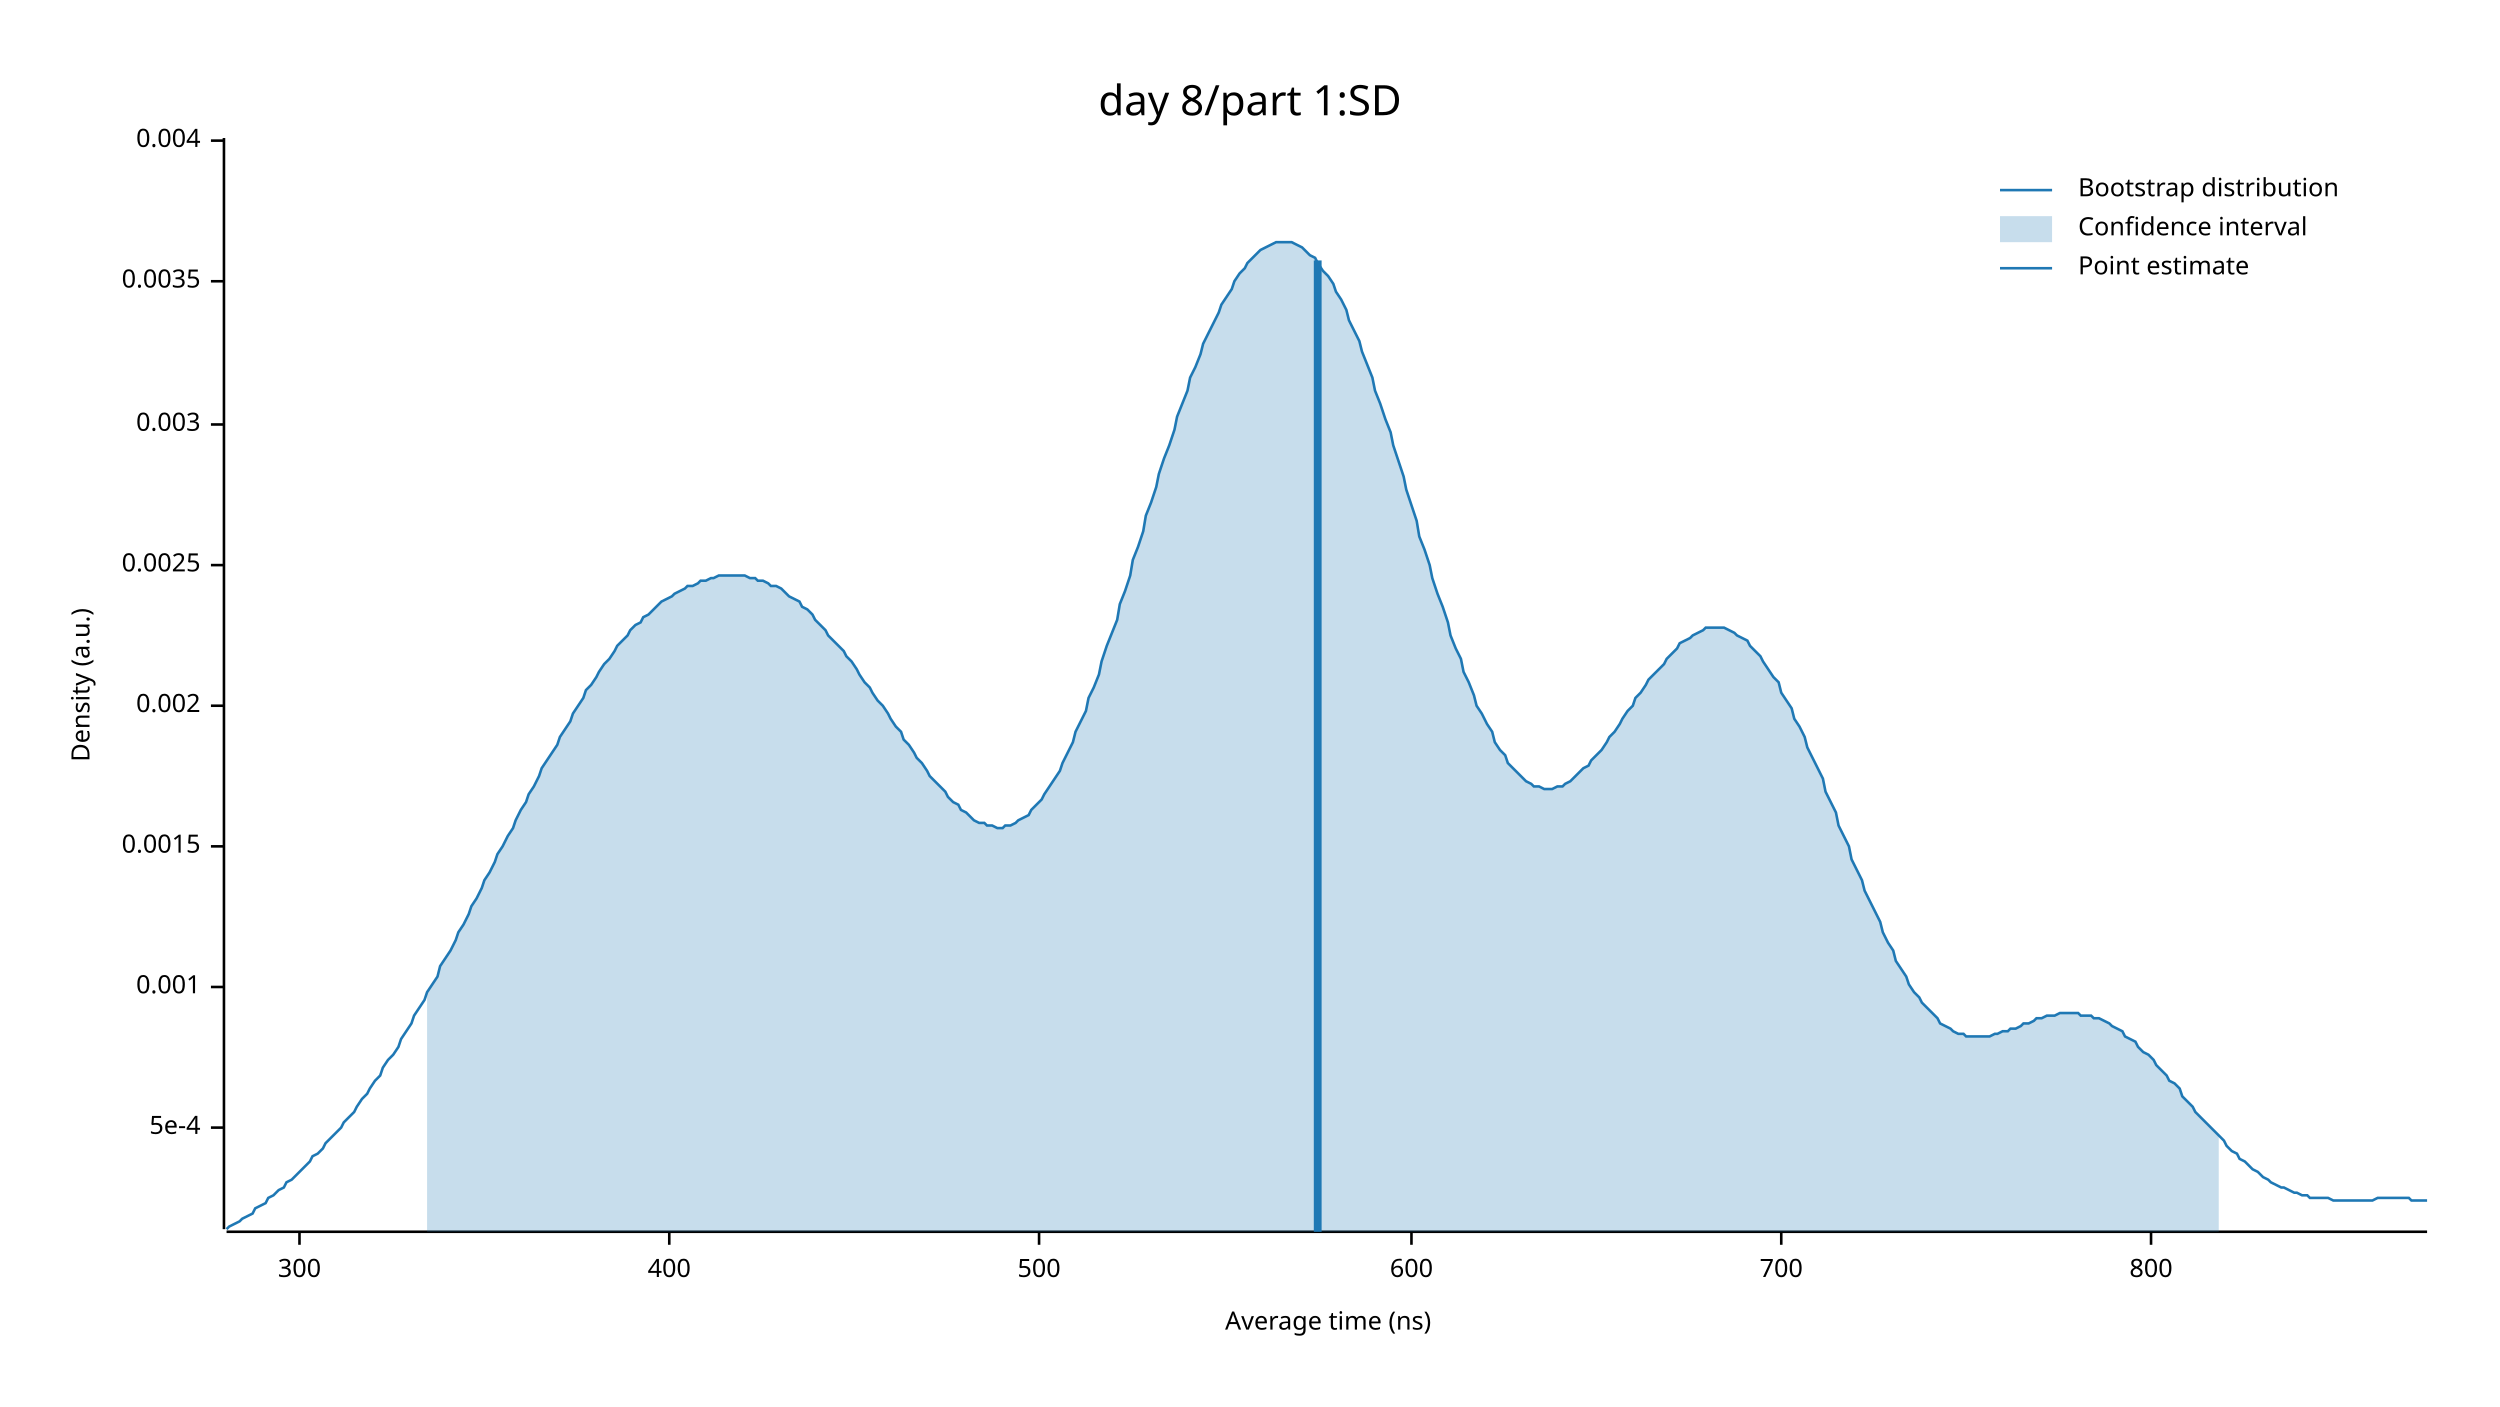
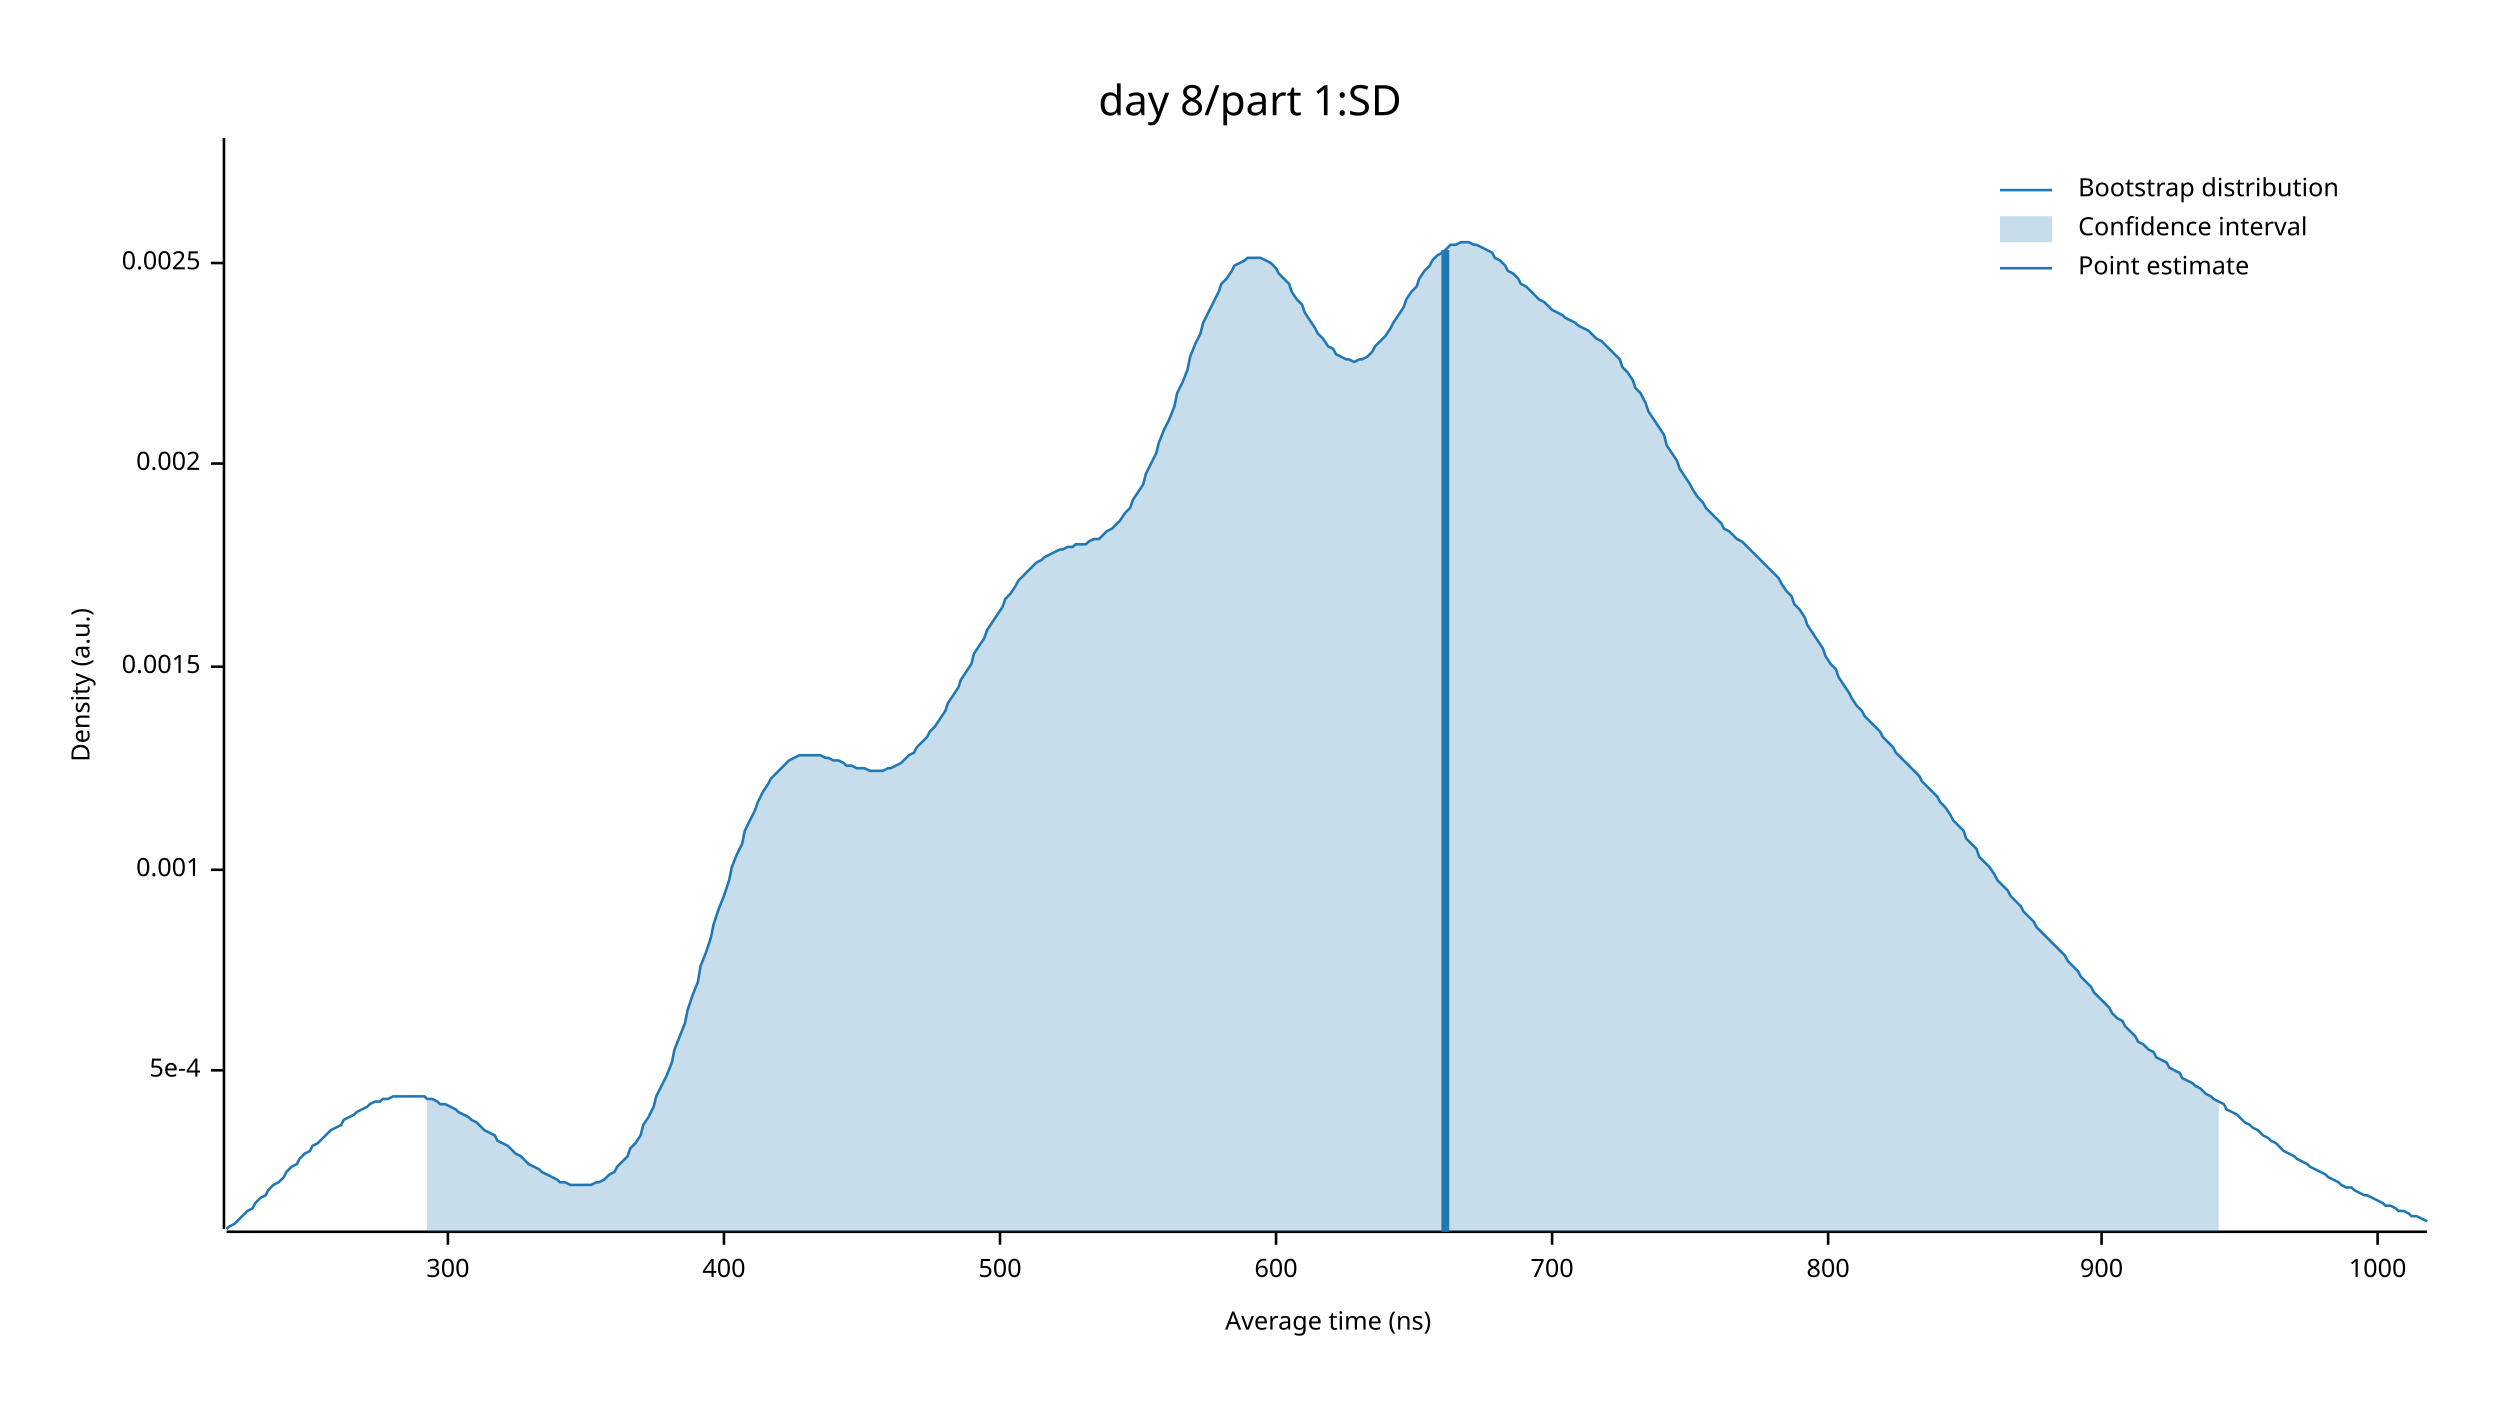
<svg xmlns="http://www.w3.org/2000/svg" width="960" height="540" viewBox="0 0 960 540">
  <text x="480" y="32" dy="0.76em" text-anchor="middle" font-family="sans-serif" font-size="16.129" opacity="1" fill="#000000">
day 8/part 1:SD
</text>
  <text x="27" y="263" dy="0.76em" text-anchor="middle" font-family="sans-serif" font-size="9.677" opacity="1" fill="#000000" transform="rotate(270, 27, 263)">
Density (a.u.)
</text>
  <text x="510" y="513" dy="-0.5ex" text-anchor="middle" font-family="sans-serif" font-size="9.677" opacity="1" fill="#000000">
Average time (ns)
</text>
  <polyline fill="none" opacity="1" stroke="#000000" stroke-width="1" points="86,53 86,472 " />
-   <text x="77" y="433" dy="0.5ex" text-anchor="end" font-family="sans-serif" font-size="9.677" opacity="1" fill="#000000">
+   <text x="77" y="411" dy="0.5ex" text-anchor="end" font-family="sans-serif" font-size="9.677" opacity="1" fill="#000000">
5e-4
</text>
-   <polyline fill="none" opacity="1" stroke="#000000" stroke-width="1" points="81,433 86,433 " />
-   <text x="77" y="379" dy="0.5ex" text-anchor="end" font-family="sans-serif" font-size="9.677" opacity="1" fill="#000000">
+   <polyline fill="none" opacity="1" stroke="#000000" stroke-width="1" points="81,411 86,411 " />
+   <text x="77" y="334" dy="0.5ex" text-anchor="end" font-family="sans-serif" font-size="9.677" opacity="1" fill="#000000">
0.001
</text>
-   <polyline fill="none" opacity="1" stroke="#000000" stroke-width="1" points="81,379 86,379 " />
-   <text x="77" y="325" dy="0.5ex" text-anchor="end" font-family="sans-serif" font-size="9.677" opacity="1" fill="#000000">
+   <polyline fill="none" opacity="1" stroke="#000000" stroke-width="1" points="81,334 86,334 " />
+   <text x="77" y="256" dy="0.5ex" text-anchor="end" font-family="sans-serif" font-size="9.677" opacity="1" fill="#000000">
0.0015
</text>
-   <polyline fill="none" opacity="1" stroke="#000000" stroke-width="1" points="81,325 86,325 " />
-   <text x="77" y="271" dy="0.5ex" text-anchor="end" font-family="sans-serif" font-size="9.677" opacity="1" fill="#000000">
+   <polyline fill="none" opacity="1" stroke="#000000" stroke-width="1" points="81,256 86,256 " />
+   <text x="77" y="178" dy="0.5ex" text-anchor="end" font-family="sans-serif" font-size="9.677" opacity="1" fill="#000000">
0.002
</text>
-   <polyline fill="none" opacity="1" stroke="#000000" stroke-width="1" points="81,271 86,271 " />
-   <text x="77" y="217" dy="0.5ex" text-anchor="end" font-family="sans-serif" font-size="9.677" opacity="1" fill="#000000">
+   <polyline fill="none" opacity="1" stroke="#000000" stroke-width="1" points="81,178 86,178 " />
+   <text x="77" y="101" dy="0.5ex" text-anchor="end" font-family="sans-serif" font-size="9.677" opacity="1" fill="#000000">
0.0025
</text>
-   <polyline fill="none" opacity="1" stroke="#000000" stroke-width="1" points="81,217 86,217 " />
-   <text x="77" y="163" dy="0.5ex" text-anchor="end" font-family="sans-serif" font-size="9.677" opacity="1" fill="#000000">
- 0.003
- </text>
-   <polyline fill="none" opacity="1" stroke="#000000" stroke-width="1" points="81,163 86,163 " />
-   <text x="77" y="108" dy="0.5ex" text-anchor="end" font-family="sans-serif" font-size="9.677" opacity="1" fill="#000000">
- 0.0035
- </text>
-   <polyline fill="none" opacity="1" stroke="#000000" stroke-width="1" points="81,108 86,108 " />
-   <text x="77" y="54" dy="0.5ex" text-anchor="end" font-family="sans-serif" font-size="9.677" opacity="1" fill="#000000">
- 0.004
- </text>
-   <polyline fill="none" opacity="1" stroke="#000000" stroke-width="1" points="81,54 86,54 " />
+   <polyline fill="none" opacity="1" stroke="#000000" stroke-width="1" points="81,101 86,101 " />
  <polyline fill="none" opacity="1" stroke="#000000" stroke-width="1" points="87,473 932,473 " />
-   <text x="115" y="483" dy="0.76em" text-anchor="middle" font-family="sans-serif" font-size="9.677" opacity="1" fill="#000000">
+   <text x="172" y="483" dy="0.76em" text-anchor="middle" font-family="sans-serif" font-size="9.677" opacity="1" fill="#000000">
300
</text>
-   <polyline fill="none" opacity="1" stroke="#000000" stroke-width="1" points="115,473 115,478 " />
-   <text x="257" y="483" dy="0.76em" text-anchor="middle" font-family="sans-serif" font-size="9.677" opacity="1" fill="#000000">
+   <polyline fill="none" opacity="1" stroke="#000000" stroke-width="1" points="172,473 172,478 " />
+   <text x="278" y="483" dy="0.76em" text-anchor="middle" font-family="sans-serif" font-size="9.677" opacity="1" fill="#000000">
400
</text>
-   <polyline fill="none" opacity="1" stroke="#000000" stroke-width="1" points="257,473 257,478 " />
-   <text x="399" y="483" dy="0.76em" text-anchor="middle" font-family="sans-serif" font-size="9.677" opacity="1" fill="#000000">
+   <polyline fill="none" opacity="1" stroke="#000000" stroke-width="1" points="278,473 278,478 " />
+   <text x="384" y="483" dy="0.76em" text-anchor="middle" font-family="sans-serif" font-size="9.677" opacity="1" fill="#000000">
500
</text>
-   <polyline fill="none" opacity="1" stroke="#000000" stroke-width="1" points="399,473 399,478 " />
-   <text x="542" y="483" dy="0.76em" text-anchor="middle" font-family="sans-serif" font-size="9.677" opacity="1" fill="#000000">
+   <polyline fill="none" opacity="1" stroke="#000000" stroke-width="1" points="384,473 384,478 " />
+   <text x="490" y="483" dy="0.76em" text-anchor="middle" font-family="sans-serif" font-size="9.677" opacity="1" fill="#000000">
600
</text>
-   <polyline fill="none" opacity="1" stroke="#000000" stroke-width="1" points="542,473 542,478 " />
-   <text x="684" y="483" dy="0.76em" text-anchor="middle" font-family="sans-serif" font-size="9.677" opacity="1" fill="#000000">
+   <polyline fill="none" opacity="1" stroke="#000000" stroke-width="1" points="490,473 490,478 " />
+   <text x="596" y="483" dy="0.76em" text-anchor="middle" font-family="sans-serif" font-size="9.677" opacity="1" fill="#000000">
700
</text>
-   <polyline fill="none" opacity="1" stroke="#000000" stroke-width="1" points="684,473 684,478 " />
-   <text x="826" y="483" dy="0.76em" text-anchor="middle" font-family="sans-serif" font-size="9.677" opacity="1" fill="#000000">
+   <polyline fill="none" opacity="1" stroke="#000000" stroke-width="1" points="596,473 596,478 " />
+   <text x="702" y="483" dy="0.76em" text-anchor="middle" font-family="sans-serif" font-size="9.677" opacity="1" fill="#000000">
800
</text>
-   <polyline fill="none" opacity="1" stroke="#000000" stroke-width="1" points="826,473 826,478 " />
-   <polyline fill="none" opacity="1" stroke="#1F78B4" stroke-width="1" points="87,472 88,471 90,470 92,469 93,468 95,467 97,466 98,464 100,463 102,462 103,460 105,459 107,457 109,456 110,454 112,453 114,451 115,450 117,448 119,446 120,444 122,443 124,441 125,439 127,437 129,435 131,433 132,431 134,429 136,427 137,425 139,422 141,420 142,418 144,415 146,413 147,410 149,407 151,405 153,402 154,399 156,396 158,393 159,390 161,387 163,384 164,381 166,378 168,375 169,371 171,368 173,365 175,361 176,358 178,355 180,351 181,348 183,345 185,341 186,338 188,335 190,331 191,328 193,325 195,321 197,318 198,315 200,311 202,308 203,305 205,302 207,298 208,295 210,292 212,289 214,286 215,283 217,280 219,277 220,274 222,271 224,268 225,265 227,263 229,260 230,258 232,255 234,253 236,250 237,248 239,246 241,244 242,242 244,240 246,239 247,237 249,236 251,234 252,233 254,231 256,230 258,229 259,228 261,227 263,226 264,225 266,225 268,224 269,223 271,223 273,222 274,222 276,221 278,221 280,221 281,221 283,221 285,221 286,221 288,222 290,222 291,223 293,223 295,224 296,225 298,225 300,226 302,228 303,229 305,230 307,231 308,233 310,234 312,236 313,238 315,240 317,242 318,244 320,246 322,248 324,250 325,252 327,254 329,257 330,259 332,262 334,264 335,266 337,269 339,271 341,274 342,276 344,279 346,281 347,284 349,286 351,289 352,291 354,293 356,296 357,298 359,300 361,302 363,304 364,306 366,308 368,309 369,311 371,312 373,314 374,315 376,316 378,316 379,317 381,317 383,318 385,318 386,317 388,317 390,316 391,315 393,314 395,313 396,311 398,309 400,307 401,305 403,302 405,299 407,296 408,293 410,289 412,285 413,281 415,277 417,273 418,268 420,264 422,259 423,254 425,248 427,243 429,238 430,232 432,227 434,221 435,215 437,210 439,204 440,198 442,193 444,187 445,182 447,176 449,171 451,165 452,160 454,155 456,150 457,145 459,141 461,136 462,132 464,128 466,124 468,120 469,117 471,114 473,111 474,108 476,105 478,103 479,101 481,99 483,97 484,96 486,95 488,94 490,93 491,93 493,93 495,93 496,93 498,94 500,95 501,96 503,98 505,99 506,101 508,104 510,106 512,109 513,112 515,115 517,119 518,123 520,127 522,131 523,135 525,140 527,145 528,150 530,155 532,161 534,166 535,171 537,177 539,183 540,188 542,194 544,200 545,206 547,211 549,217 550,222 552,228 554,233 556,239 557,244 559,249 561,253 562,258 564,262 566,267 567,271 569,274 571,278 573,281 574,285 576,288 578,290 579,293 581,295 583,297 584,298 586,300 588,301 589,302 591,302 593,303 595,303 596,303 598,302 600,302 601,301 603,300 605,298 606,297 608,295 610,294 611,292 613,290 615,288 617,285 618,283 620,281 622,278 623,276 625,273 627,271 628,268 630,266 632,263 633,261 635,259 637,257 639,255 640,253 642,251 644,249 645,247 647,246 649,245 650,244 652,243 654,242 655,241 657,241 659,241 661,241 662,241 664,242 666,243 667,244 669,245 671,246 672,248 674,250 676,252 677,254 679,257 681,260 683,262 684,266 686,269 688,272 689,276 691,279 693,283 694,287 696,291 698,295 700,299 701,304 703,308 705,312 706,317 708,321 710,325 711,330 713,334 715,338 716,342 718,346 720,350 722,354 723,358 725,362 727,365 728,369 730,372 732,375 733,378 735,381 737,383 738,385 740,387 742,389 744,391 745,393 747,394 749,395 750,396 752,397 754,397 755,398 757,398 759,398 760,398 762,398 764,398 766,397 767,397 769,396 771,396 772,395 774,395 776,394 777,393 779,393 781,392 782,391 784,391 786,390 788,390 789,390 791,389 793,389 794,389 796,389 798,389 799,390 801,390 803,390 804,391 806,391 808,392 810,393 811,394 813,395 815,396 816,398 818,399 820,400 821,402 823,404 825,405 827,407 828,409 830,411 832,413 833,415 835,416 837,418 838,421 840,423 842,425 843,427 845,429 847,431 849,433 850,434 852,436 854,438 855,440 857,442 859,443 860,445 862,446 864,448 865,449 867,450 869,452 871,453 872,454 874,455 876,456 877,456 879,457 881,458 882,458 884,459 886,459 887,460 889,460 891,460 893,460 894,460 896,461 898,461 899,461 901,461 903,461 904,461 906,461 908,461 909,461 911,461 913,460 915,460 916,460 918,460 920,460 921,460 923,460 925,460 926,461 928,461 930,461 932,461 " />
-   <polygon opacity="0.25" fill="#1F78B4" points="164,381 166,378 168,375 169,371 171,368 173,365 175,361 176,358 178,355 180,351 181,348 183,345 185,341 186,338 188,335 190,331 191,328 193,325 195,321 197,318 198,315 200,311 202,308 203,305 205,302 207,298 208,295 210,292 212,289 214,286 215,283 217,280 219,277 220,274 222,271 224,268 225,265 227,263 229,260 230,258 232,255 234,253 236,250 237,248 239,246 241,244 242,242 244,240 246,239 247,237 249,236 251,234 252,233 254,231 256,230 258,229 259,228 261,227 263,226 264,225 266,225 268,224 269,223 271,223 273,222 274,222 276,221 278,221 280,221 281,221 283,221 285,221 286,221 288,222 290,222 291,223 293,223 295,224 296,225 298,225 300,226 302,228 303,229 305,230 307,231 308,233 310,234 312,236 313,238 315,240 317,242 318,244 320,246 322,248 324,250 325,252 327,254 329,257 330,259 332,262 334,264 335,266 337,269 339,271 341,274 342,276 344,279 346,281 347,284 349,286 351,289 352,291 354,293 356,296 357,298 359,300 361,302 363,304 364,306 366,308 368,309 369,311 371,312 373,314 374,315 376,316 378,316 379,317 381,317 383,318 385,318 386,317 388,317 390,316 391,315 393,314 395,313 396,311 398,309 400,307 401,305 403,302 405,299 407,296 408,293 410,289 412,285 413,281 415,277 417,273 418,268 420,264 422,259 423,254 425,248 427,243 429,238 430,232 432,227 434,221 435,215 437,210 439,204 440,198 442,193 444,187 445,182 447,176 449,171 451,165 452,160 454,155 456,150 457,145 459,141 461,136 462,132 464,128 466,124 468,120 469,117 471,114 473,111 474,108 476,105 478,103 479,101 481,99 483,97 484,96 486,95 488,94 490,93 491,93 493,93 495,93 496,93 498,94 500,95 501,96 503,98 505,99 506,101 508,104 510,106 512,109 513,112 515,115 517,119 518,123 520,127 522,131 523,135 525,140 527,145 528,150 530,155 532,161 534,166 535,171 537,177 539,183 540,188 542,194 544,200 545,206 547,211 549,217 550,222 552,228 554,233 556,239 557,244 559,249 561,253 562,258 564,262 566,267 567,271 569,274 571,278 573,281 574,285 576,288 578,290 579,293 581,295 583,297 584,298 586,300 588,301 589,302 591,302 593,303 595,303 596,303 598,302 600,302 601,301 603,300 605,298 606,297 608,295 610,294 611,292 613,290 615,288 617,285 618,283 620,281 622,278 623,276 625,273 627,271 628,268 630,266 632,263 633,261 635,259 637,257 639,255 640,253 642,251 644,249 645,247 647,246 649,245 650,244 652,243 654,242 655,241 657,241 659,241 661,241 662,241 664,242 666,243 667,244 669,245 671,246 672,248 674,250 676,252 677,254 679,257 681,260 683,262 684,266 686,269 688,272 689,276 691,279 693,283 694,287 696,291 698,295 700,299 701,304 703,308 705,312 706,317 708,321 710,325 711,330 713,334 715,338 716,342 718,346 720,350 722,354 723,358 725,362 727,365 728,369 730,372 732,375 733,378 735,381 737,383 738,385 740,387 742,389 744,391 745,393 747,394 749,395 750,396 752,397 754,397 755,398 757,398 759,398 760,398 762,398 764,398 766,397 767,397 769,396 771,396 772,395 774,395 776,394 777,393 779,393 781,392 782,391 784,391 786,390 788,390 789,390 791,389 793,389 794,389 796,389 798,389 799,390 801,390 803,390 804,391 806,391 808,392 810,393 811,394 813,395 815,396 816,398 818,399 820,400 821,402 823,404 825,405 827,407 828,409 830,411 832,413 833,415 835,416 837,418 838,421 840,423 842,425 843,427 845,429 847,431 849,433 850,434 852,436 852,473 164,473 " />
-   <polyline fill="none" opacity="1" stroke="#1F78B4" stroke-width="3" points="506,473 506,100 " />
+   <polyline fill="none" opacity="1" stroke="#000000" stroke-width="1" points="702,473 702,478 " />
+   <text x="807" y="483" dy="0.76em" text-anchor="middle" font-family="sans-serif" font-size="9.677" opacity="1" fill="#000000">
+ 900
+ </text>
+   <polyline fill="none" opacity="1" stroke="#000000" stroke-width="1" points="807,473 807,478 " />
+   <text x="913" y="483" dy="0.76em" text-anchor="middle" font-family="sans-serif" font-size="9.677" opacity="1" fill="#000000">
+ 1000
+ </text>
+   <polyline fill="none" opacity="1" stroke="#000000" stroke-width="1" points="913,473 913,478 " />
+   <polyline fill="none" opacity="1" stroke="#1F78B4" stroke-width="1" points="87,472 88,471 90,470 92,468 93,467 95,465 97,464 98,462 100,460 102,459 103,457 105,455 107,454 109,452 110,450 112,448 114,447 115,445 117,443 119,442 120,440 122,439 124,437 125,436 127,434 129,433 131,432 132,430 134,429 136,428 137,427 139,426 141,425 142,424 144,423 146,423 147,422 149,422 151,421 153,421 154,421 156,421 158,421 159,421 161,421 163,421 164,422 166,422 168,423 169,424 171,424 173,425 175,426 176,427 178,428 180,429 181,430 183,431 185,433 186,434 188,435 190,436 191,438 193,439 195,440 197,442 198,443 200,444 202,446 203,447 205,448 207,449 208,450 210,451 212,452 214,453 215,454 217,454 219,455 220,455 222,455 224,455 225,455 227,455 229,454 230,454 232,453 234,451 236,450 237,448 239,446 241,444 242,441 244,439 246,436 247,432 249,429 251,425 252,421 254,417 256,413 258,408 259,403 261,398 263,393 264,388 266,382 268,377 269,371 271,366 273,360 274,355 276,349 278,344 280,338 281,333 283,328 285,324 286,319 288,315 290,311 291,308 293,304 295,301 296,299 298,297 300,295 302,293 303,292 305,291 307,290 308,290 310,290 312,290 313,290 315,290 317,291 318,291 320,292 322,292 324,293 325,294 327,294 329,295 330,295 332,295 334,296 335,296 337,296 339,296 341,295 342,295 344,294 346,293 347,292 349,290 351,289 352,287 354,285 356,283 357,281 359,279 361,276 363,273 364,270 366,267 368,264 369,261 371,258 373,255 374,251 376,248 378,245 379,242 381,239 383,236 385,233 386,230 388,228 390,225 391,223 393,221 395,219 396,218 398,216 400,215 401,214 403,213 405,212 407,211 408,211 410,210 412,210 413,209 415,209 417,209 418,208 420,207 422,207 423,206 425,204 427,203 429,201 430,200 432,197 434,195 435,192 437,189 439,186 440,182 442,178 444,174 445,170 447,165 449,161 451,156 452,151 454,147 456,142 457,137 459,132 461,128 462,124 464,120 466,116 468,112 469,109 471,107 473,104 474,102 476,101 478,100 479,99 481,99 483,99 484,99 486,100 488,101 490,103 491,105 493,107 495,109 496,112 498,115 500,117 501,120 503,123 505,126 506,128 508,130 510,133 512,134 513,136 515,137 517,138 518,138 520,139 522,138 523,138 525,137 527,135 528,133 530,131 532,129 534,126 535,124 537,121 539,118 540,115 542,112 544,110 545,107 547,104 549,102 550,100 552,98 554,97 556,95 557,94 559,94 561,93 562,93 564,93 566,94 567,94 569,95 571,96 573,97 574,99 576,100 578,102 579,104 581,105 583,107 584,109 586,110 588,112 589,113 591,115 593,116 595,118 596,119 598,120 600,121 601,122 603,123 605,124 606,125 608,126 610,127 611,128 613,130 615,131 617,133 618,134 620,136 622,138 623,141 625,143 627,146 628,149 630,151 632,155 633,158 635,161 637,164 639,167 640,171 642,174 644,177 645,180 647,183 649,186 650,188 652,191 654,193 655,195 657,197 659,199 661,201 662,203 664,204 666,206 667,207 669,208 671,210 672,211 674,213 676,215 677,216 679,218 681,220 683,222 684,224 686,227 688,229 689,232 691,234 693,237 694,240 696,243 698,246 700,249 701,252 703,255 705,257 706,260 708,263 710,266 711,268 713,271 715,273 716,275 718,277 720,279 722,281 723,283 725,285 727,287 728,289 730,291 732,293 733,294 735,296 737,298 738,300 740,302 742,304 744,306 745,308 747,310 749,313 750,315 752,317 754,319 755,322 757,324 759,326 760,329 762,331 764,333 766,336 767,338 769,340 771,342 772,344 774,346 776,348 777,350 779,352 781,354 782,356 784,358 786,360 788,362 789,363 791,365 793,367 794,369 796,371 798,373 799,375 801,377 803,379 804,381 806,383 808,385 810,387 811,389 813,391 815,392 816,394 818,396 820,398 821,400 823,401 825,403 827,404 828,406 830,407 832,408 833,410 835,411 837,412 838,414 840,415 842,416 843,417 845,418 847,420 849,421 850,422 852,423 854,424 855,426 857,427 859,428 860,429 862,431 864,432 865,433 867,434 869,436 871,437 872,438 874,439 876,441 877,442 879,443 881,444 882,445 884,446 886,447 887,448 889,449 891,450 893,451 894,452 896,453 898,454 899,455 901,456 903,456 904,457 906,458 908,459 909,459 911,460 913,461 915,462 916,463 918,463 920,464 921,465 923,465 925,466 926,467 928,467 930,468 932,469 " />
+   <polygon opacity="0.25" fill="#1F78B4" points="164,422 166,422 168,423 169,424 171,424 173,425 175,426 176,427 178,428 180,429 181,430 183,431 185,433 186,434 188,435 190,436 191,438 193,439 195,440 197,442 198,443 200,444 202,446 203,447 205,448 207,449 208,450 210,451 212,452 214,453 215,454 217,454 219,455 220,455 222,455 224,455 225,455 227,455 229,454 230,454 232,453 234,451 236,450 237,448 239,446 241,444 242,441 244,439 246,436 247,432 249,429 251,425 252,421 254,417 256,413 258,408 259,403 261,398 263,393 264,388 266,382 268,377 269,371 271,366 273,360 274,355 276,349 278,344 280,338 281,333 283,328 285,324 286,319 288,315 290,311 291,308 293,304 295,301 296,299 298,297 300,295 302,293 303,292 305,291 307,290 308,290 310,290 312,290 313,290 315,290 317,291 318,291 320,292 322,292 324,293 325,294 327,294 329,295 330,295 332,295 334,296 335,296 337,296 339,296 341,295 342,295 344,294 346,293 347,292 349,290 351,289 352,287 354,285 356,283 357,281 359,279 361,276 363,273 364,270 366,267 368,264 369,261 371,258 373,255 374,251 376,248 378,245 379,242 381,239 383,236 385,233 386,230 388,228 390,225 391,223 393,221 395,219 396,218 398,216 400,215 401,214 403,213 405,212 407,211 408,211 410,210 412,210 413,209 415,209 417,209 418,208 420,207 422,207 423,206 425,204 427,203 429,201 430,200 432,197 434,195 435,192 437,189 439,186 440,182 442,178 444,174 445,170 447,165 449,161 451,156 452,151 454,147 456,142 457,137 459,132 461,128 462,124 464,120 466,116 468,112 469,109 471,107 473,104 474,102 476,101 478,100 479,99 481,99 483,99 484,99 486,100 488,101 490,103 491,105 493,107 495,109 496,112 498,115 500,117 501,120 503,123 505,126 506,128 508,130 510,133 512,134 513,136 515,137 517,138 518,138 520,139 522,138 523,138 525,137 527,135 528,133 530,131 532,129 534,126 535,124 537,121 539,118 540,115 542,112 544,110 545,107 547,104 549,102 550,100 552,98 554,97 556,95 557,94 559,94 561,93 562,93 564,93 566,94 567,94 569,95 571,96 573,97 574,99 576,100 578,102 579,104 581,105 583,107 584,109 586,110 588,112 589,113 591,115 593,116 595,118 596,119 598,120 600,121 601,122 603,123 605,124 606,125 608,126 610,127 611,128 613,130 615,131 617,133 618,134 620,136 622,138 623,141 625,143 627,146 628,149 630,151 632,155 633,158 635,161 637,164 639,167 640,171 642,174 644,177 645,180 647,183 649,186 650,188 652,191 654,193 655,195 657,197 659,199 661,201 662,203 664,204 666,206 667,207 669,208 671,210 672,211 674,213 676,215 677,216 679,218 681,220 683,222 684,224 686,227 688,229 689,232 691,234 693,237 694,240 696,243 698,246 700,249 701,252 703,255 705,257 706,260 708,263 710,266 711,268 713,271 715,273 716,275 718,277 720,279 722,281 723,283 725,285 727,287 728,289 730,291 732,293 733,294 735,296 737,298 738,300 740,302 742,304 744,306 745,308 747,310 749,313 750,315 752,317 754,319 755,322 757,324 759,326 760,329 762,331 764,333 766,336 767,338 769,340 771,342 772,344 774,346 776,348 777,350 779,352 781,354 782,356 784,358 786,360 788,362 789,363 791,365 793,367 794,369 796,371 798,373 799,375 801,377 803,379 804,381 806,383 808,385 810,387 811,389 813,391 815,392 816,394 818,396 820,398 821,400 823,401 825,403 827,404 828,406 830,407 832,408 833,410 835,411 837,412 838,414 840,415 842,416 843,417 845,418 847,420 849,421 850,422 852,423 852,473 164,473 " />
+   <polyline fill="none" opacity="1" stroke="#1F78B4" stroke-width="3" points="555,473 555,96 " />
  <text x="798" y="68" dy="0.76em" text-anchor="start" font-family="sans-serif" font-size="9.677" opacity="1" fill="#000000">
Bootstrap distribution
</text>
  <text x="798" y="83" dy="0.76em" text-anchor="start" font-family="sans-serif" font-size="9.677" opacity="1" fill="#000000">
Confidence interval
</text>
  <text x="798" y="98" dy="0.76em" text-anchor="start" font-family="sans-serif" font-size="9.677" opacity="1" fill="#000000">
Point estimate
</text>
  <polyline fill="none" opacity="1" stroke="#1F78B4" stroke-width="1" points="768,73 788,73 " />
  <rect x="768" y="83" width="20" height="10" opacity="0.25" fill="#1F78B4" stroke="none" />
  <polyline fill="none" opacity="1" stroke="#1F78B4" stroke-width="1" points="768,103 788,103 " />
</svg>
